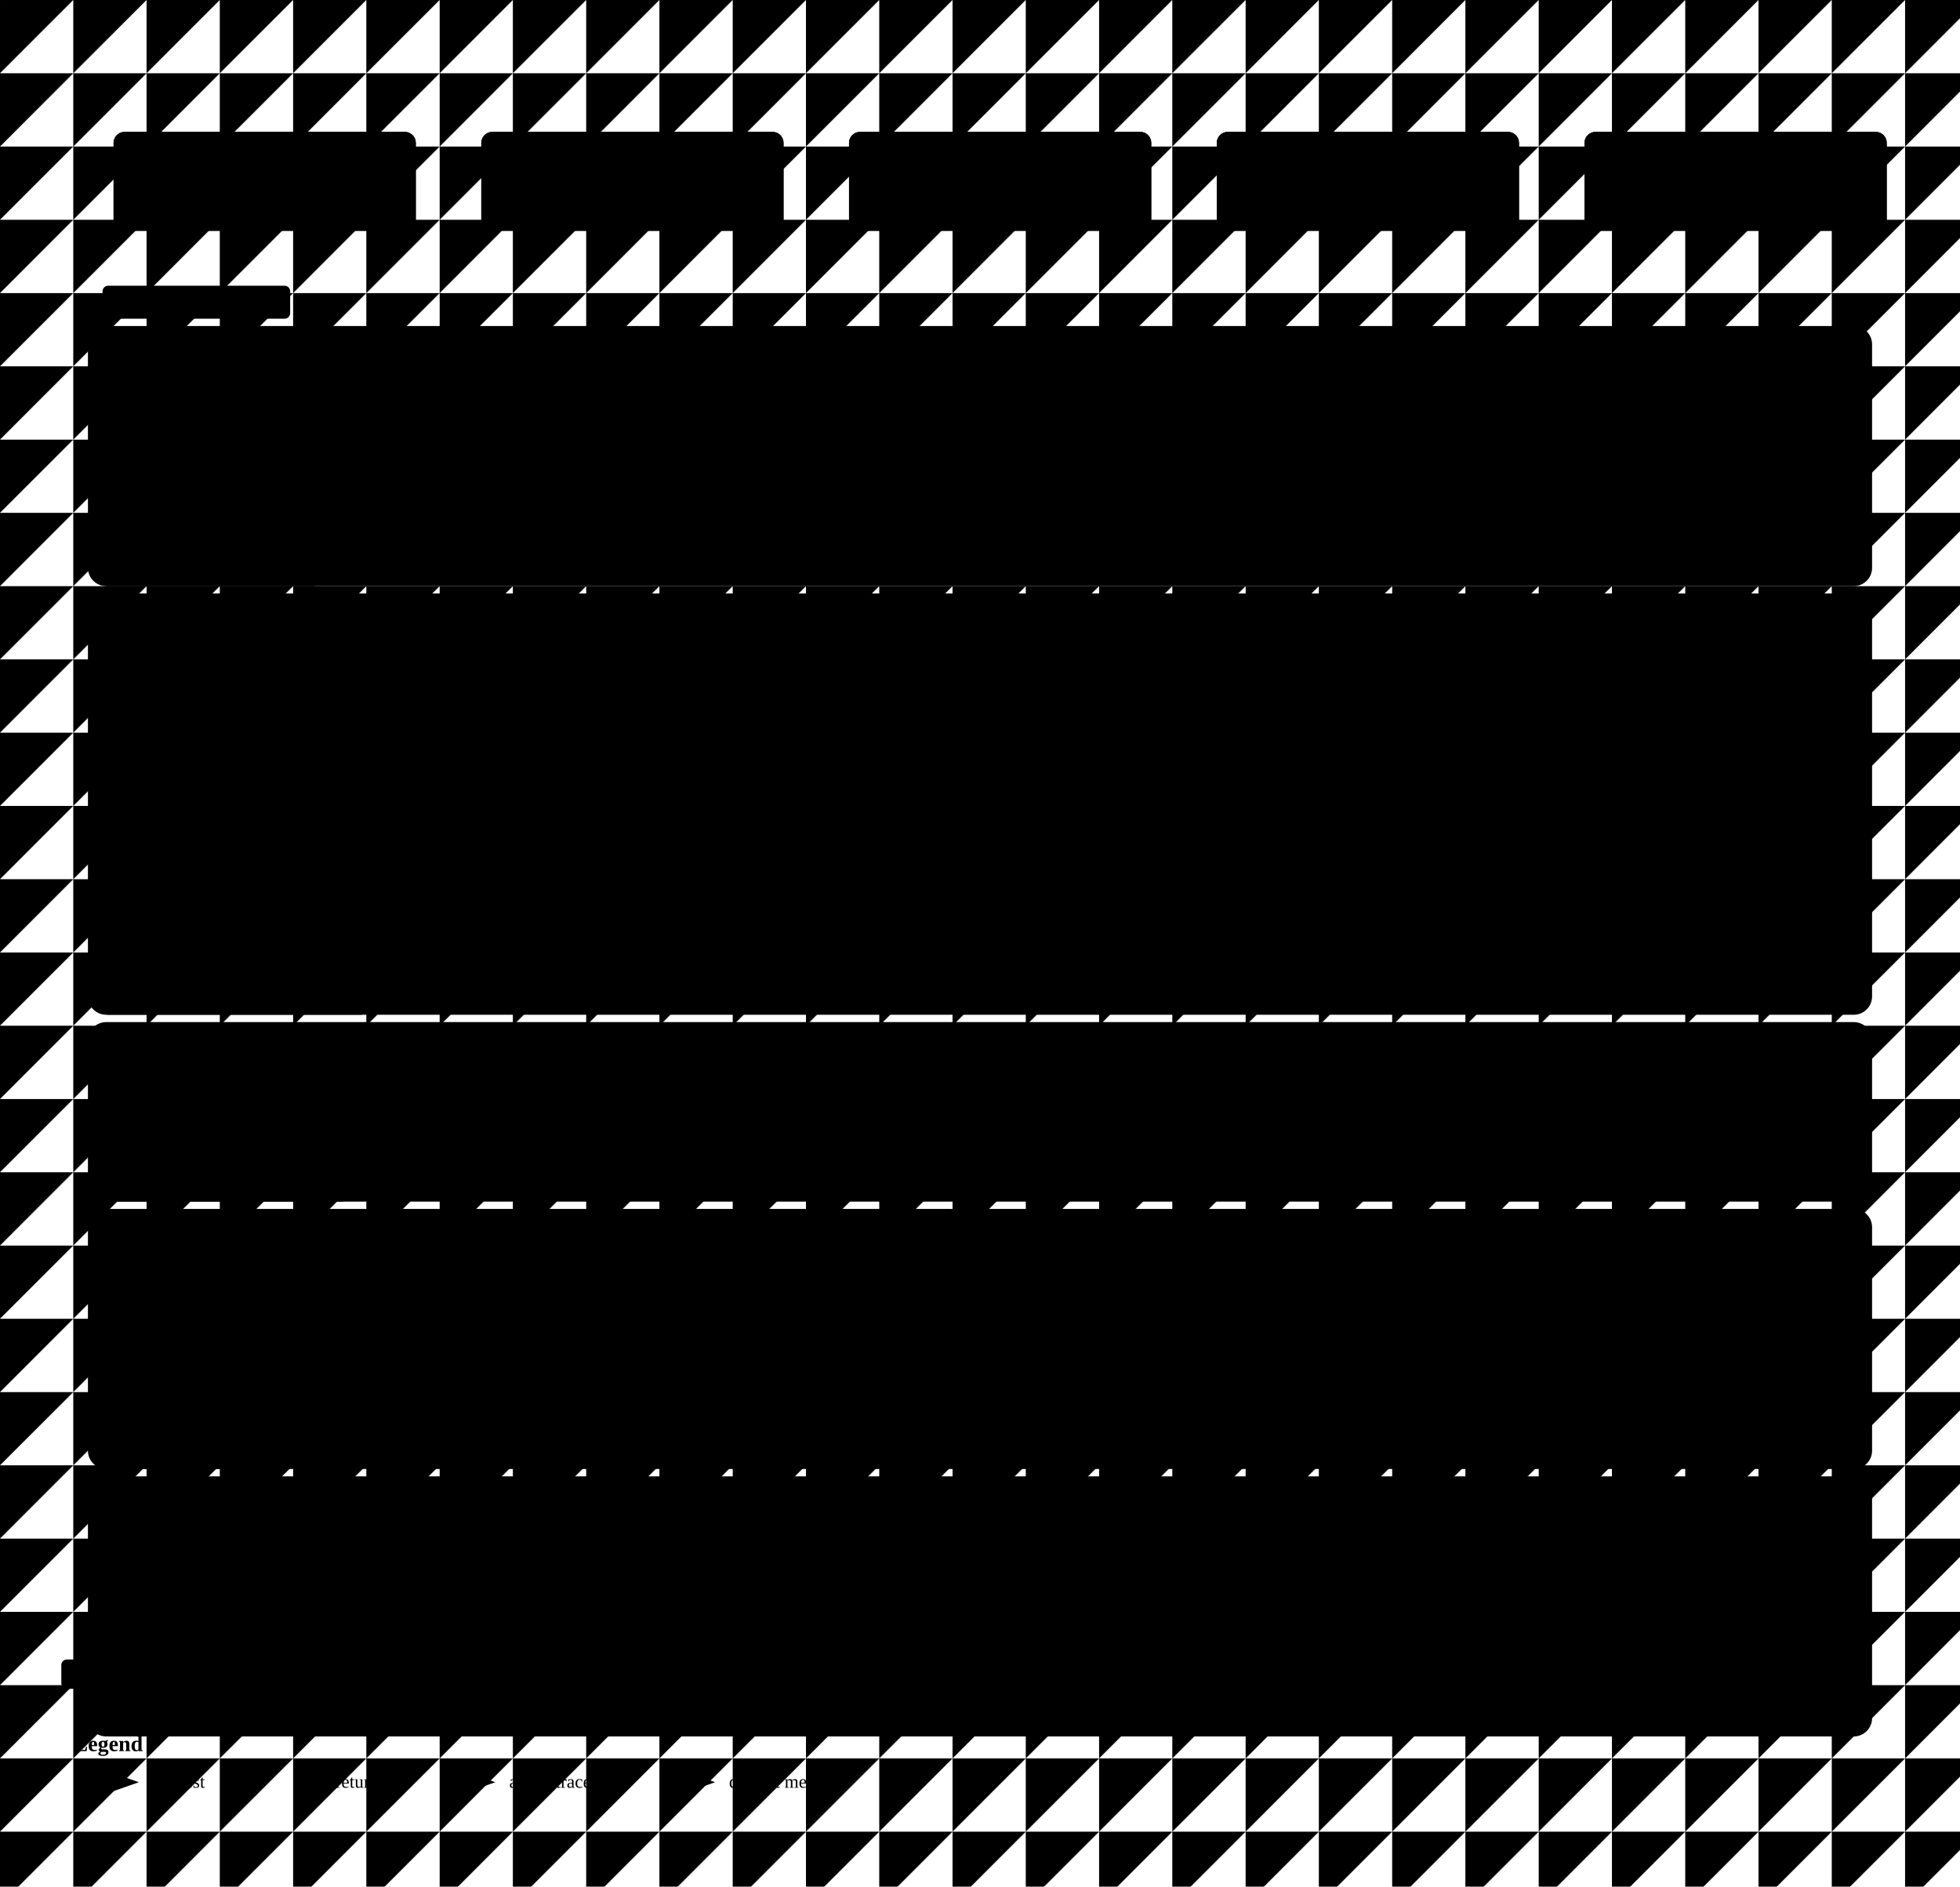
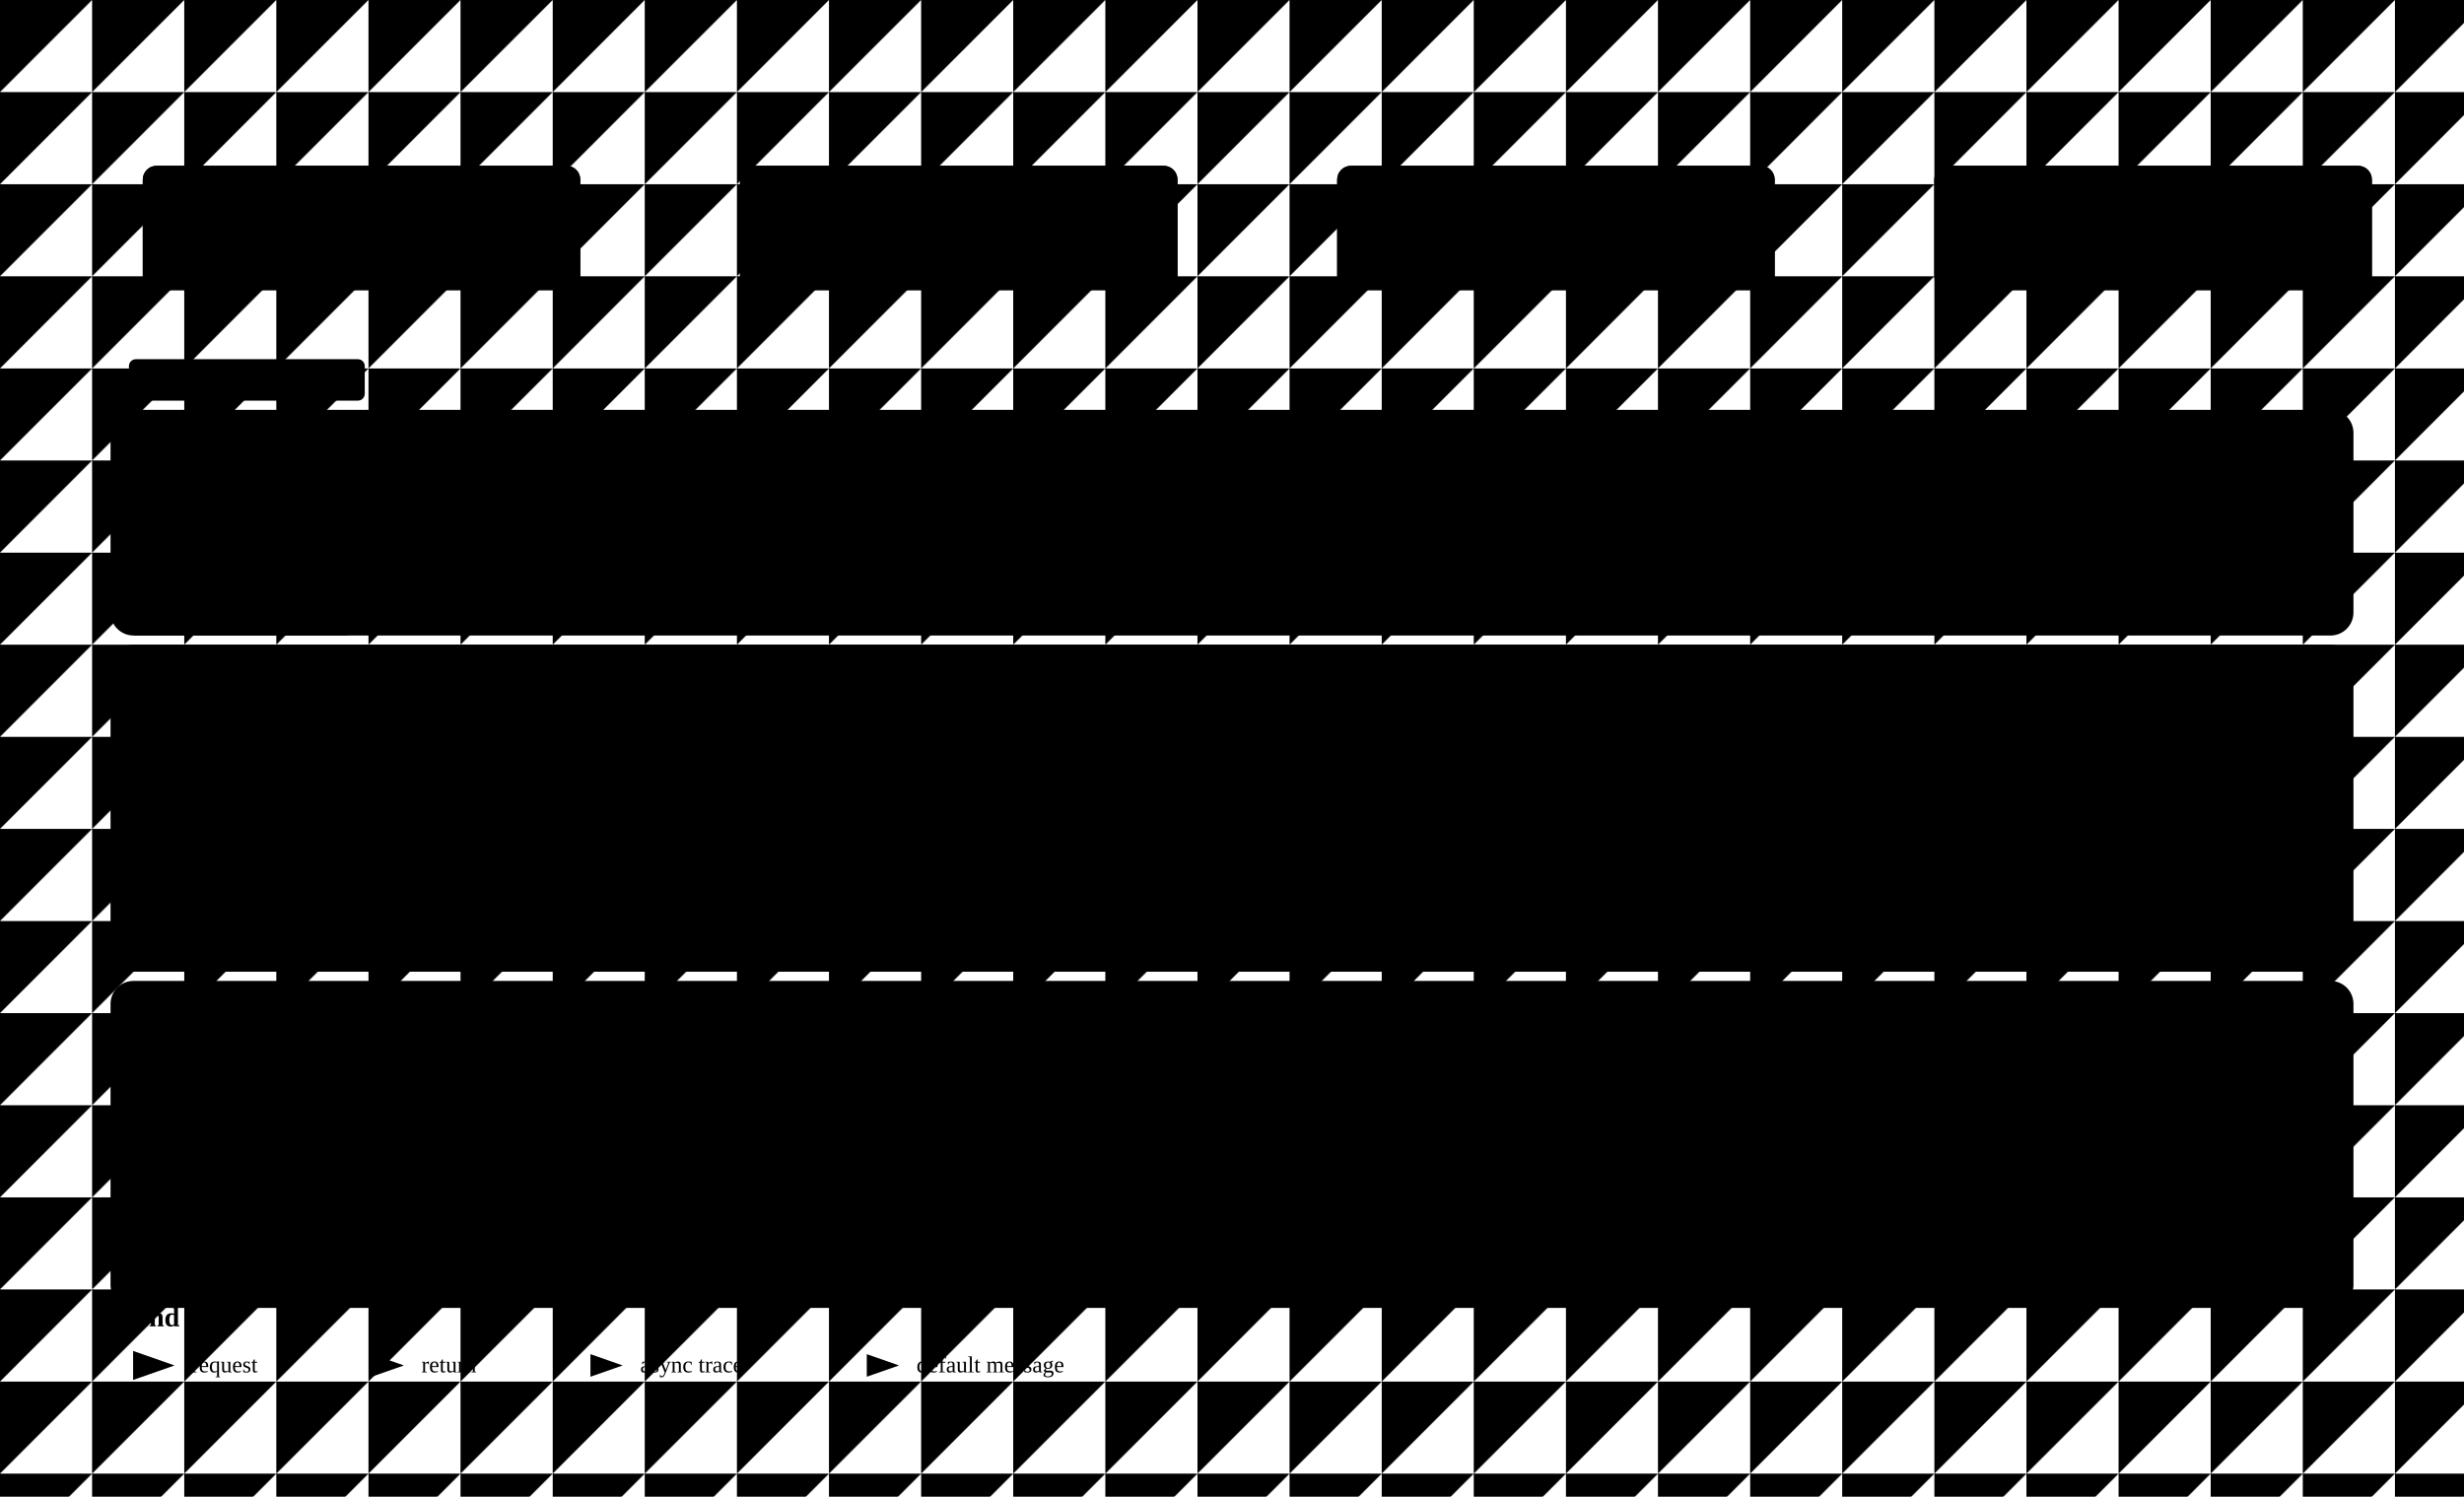
- <svg class="archify" preserveAspectRatio="xMidYMid meet" viewBox="0 0 1070 1030" role="img" lang="en" aria-labelledby="seq-desktop-input-archify-diagram-title seq-desktop-input-archify-diagram-description">
+ <svg class="archify" preserveAspectRatio="xMidYMid meet" viewBox="0 0 1070 650" role="img" lang="en" aria-labelledby="seq-desktop-input-archify-diagram-title seq-desktop-input-archify-diagram-description">
  <defs>
    <marker id="seq-desktop-input-arrowhead" markerWidth="10" markerHeight="7" refX="9" refY="3.5" orient="auto">
      <polygon points="0 0, 10 3.5, 0 7" class="m-default" />
    </marker>
    <marker id="seq-desktop-input-arrowhead-emphasis" markerWidth="10" markerHeight="7" refX="9" refY="3.5" orient="auto">
      <polygon points="0 0, 10 3.5, 0 7" class="m-emphasis" />
    </marker>
    <marker id="seq-desktop-input-arrowhead-security" markerWidth="10" markerHeight="7" refX="9" refY="3.5" orient="auto">
      <polygon points="0 0, 10 3.5, 0 7" class="m-security" />
    </marker>
    <marker id="seq-desktop-input-arrowhead-dashed" markerWidth="10" markerHeight="7" refX="9" refY="3.5" orient="auto">
      <polygon points="0 0, 10 3.5, 0 7" class="m-dashed" />
    </marker>
    <pattern id="seq-desktop-input-grid" width="40" height="40" patternUnits="userSpaceOnUse">
      <path d="M 40 0 L 0 0 0 40" class="c-grid" stroke-width="0.5" />
    </pattern>
  </defs>
  <rect width="100%" height="100%" fill="url(#seq-desktop-input-grid)" />
-   <rect data-graph-role="structural-frame" data-composition-frame-kind="segment" data-composition-frame-id="seq-desktop-input-0" x="48" y="178" width="974" height="142" rx="10" class="c-lane" stroke-width="1" />
-   <rect data-graph-role="structural-frame" data-composition-frame-kind="segment" data-composition-frame-id="seq-desktop-input-1" x="48" y="324" width="974" height="230" rx="10" class="c-lane" stroke-width="1" />
-   <rect data-graph-role="structural-frame" data-composition-frame-kind="segment" data-composition-frame-id="seq-desktop-input-2" x="48" y="558" width="974" height="98" rx="10" class="c-lane" stroke-width="1" />
-   <rect data-graph-role="structural-frame" data-composition-frame-kind="segment" data-composition-frame-id="seq-desktop-input-3" x="48" y="660" width="974" height="142" rx="10" class="c-lane" stroke-width="1" />
-   <rect data-graph-role="structural-frame" data-composition-frame-kind="segment" data-composition-frame-id="seq-desktop-input-4" x="48" y="806" width="974" height="142" rx="10" class="c-lane" stroke-width="1" />
-   <path d="M 144.5 142 L 144.5 965" class="a-default" stroke-width="0.8" stroke-dasharray="3,7" />
-   <path d="M 345.25 142 L 345.25 965" class="a-default" stroke-width="0.8" stroke-dasharray="3,7" />
-   <path d="M 546 142 L 546 965" class="a-default" stroke-width="0.8" stroke-dasharray="3,7" />
-   <path d="M 746.75 142 L 746.75 965" class="a-default" stroke-width="0.8" stroke-dasharray="3,7" />
-   <path d="M 947.5 142 L 947.5 965" class="a-default" stroke-width="0.8" stroke-dasharray="3,7" />
+   <rect data-graph-role="structural-frame" data-composition-frame-kind="segment" data-composition-frame-id="seq-desktop-input-0" x="48" y="178" width="974" height="98" rx="10" class="c-lane" stroke-width="1" />
+   <rect data-graph-role="structural-frame" data-composition-frame-kind="segment" data-composition-frame-id="seq-desktop-input-1" x="48" y="280" width="974" height="142" rx="10" class="c-lane" stroke-width="1" />
+   <rect data-graph-role="structural-frame" data-composition-frame-kind="segment" data-composition-frame-id="seq-desktop-input-2" x="48" y="426" width="974" height="142" rx="10" class="c-lane" stroke-width="1" />
+   <path d="M 157 142 L 157 585" class="a-default" stroke-width="0.8" stroke-dasharray="3,7" />
+   <path d="M 416.333 142 L 416.333 585" class="a-default" stroke-width="0.8" stroke-dasharray="3,7" />
+   <path d="M 675.667 142 L 675.667 585" class="a-default" stroke-width="0.8" stroke-dasharray="3,7" />
+   <path d="M 935 142 L 935 585" class="a-default" stroke-width="0.8" stroke-dasharray="3,7" />
  <g data-edge-from="user" data-edge-to="dispatcher" data-edge-label="select control profile" data-edge-key="0">
-     <path data-composition-edge-from="user" data-composition-edge-to="dispatcher" data-composition-points="151.5,210;338.25,210" d="M 151.5 210 L 338.25 210" class="a-emphasis" stroke-width="1.8" marker-end="url(#seq-desktop-input-arrowhead-emphasis)" />
+     <path data-composition-edge-from="user" data-composition-edge-to="dispatcher" data-composition-points="164,210;409.3333333333333,210" d="M 164 210 L 409.333 210" class="a-emphasis" stroke-width="1.8" marker-end="url(#seq-desktop-input-arrowhead-emphasis)" />
    <g data-detail="context">
-       <rect x="181.675" y="190" width="126.4" height="16" rx="3" class="c-mask" />
-       <text x="244.875" y="200" class="t-backend" font-size="9" text-anchor="middle">select control profile</text>
+       <rect x="223.467" y="190" width="126.4" height="16" rx="3" class="c-mask" />
+       <text x="286.667" y="200" class="t-backend" font-size="9" text-anchor="middle">select control profile</text>
    </g>
  </g>
-   <g data-edge-from="dispatcher" data-edge-to="profile" data-edge-label="load mappings" data-edge-key="1">
-     <path data-composition-edge-from="dispatcher" data-composition-edge-to="profile" data-composition-points="352.25,254;539,254" d="M 352.25 254 L 539 254" class="a-default" stroke-width="1.4" marker-end="url(#seq-desktop-input-arrowhead)" />
+   <g data-edge-from="dispatcher" data-edge-to="profile" data-edge-label="load mappings; no input or device commands" data-edge-key="1">
+     <path data-composition-edge-from="dispatcher" data-composition-edge-to="profile" data-composition-points="423.3333333333333,254;668.6666666666666,254" d="M 423.333 254 L 668.667 254" class="a-default" stroke-width="1.4" marker-end="url(#seq-desktop-input-arrowhead)" />
    <g data-detail="context">
-       <rect x="405.825" y="234" width="79.6" height="16" rx="3" class="c-mask" />
-       <text x="445.625" y="244" class="t-backend" font-size="9" text-anchor="middle">load mappings</text>
+       <rect x="430.8" y="234" width="230.4" height="16" rx="3" class="c-mask" />
+       <text x="546" y="244" class="t-backend" font-size="9" text-anchor="middle">load mappings; no input or device commands</text>
    </g>
  </g>
-   <g data-edge-from="profile" data-edge-to="dispatcher" data-edge-label="bindings (zero device commands)" data-edge-key="2">
-     <path data-composition-edge-from="profile" data-composition-edge-to="dispatcher" data-composition-points="539,298;352.25,298" d="M 539 298 L 352.25 298" class="a-default" stroke-width="1.4" stroke-dasharray="3,5" marker-end="url(#seq-desktop-input-arrowhead)" />
+   <g data-edge-from="user" data-edge-to="dispatcher" data-edge-label="fresh qualified mouse press" data-edge-key="2">
+     <path data-composition-edge-from="user" data-composition-edge-to="dispatcher" data-composition-points="164,312;409.3333333333333,312" d="M 164 312 L 409.333 312" class="a-emphasis" stroke-width="1.8" marker-end="url(#seq-desktop-input-arrowhead-emphasis)" />
    <g data-detail="context">
-       <rect x="359.025" y="278" width="173.2" height="16" rx="3" class="c-mask" />
-       <text x="445.625" y="288" class="t-muted" font-size="9" text-anchor="middle">bindings (zero device commands)</text>
+       <rect x="210.467" y="292" width="152.4" height="16" rx="3" class="c-mask" />
+       <text x="286.667" y="302" class="t-backend" font-size="9" text-anchor="middle">fresh qualified mouse press</text>
    </g>
  </g>
-   <g data-edge-from="user" data-edge-to="dispatcher" data-edge-label="Big B press (hold)" data-edge-key="3">
-     <path data-composition-edge-from="user" data-composition-edge-to="dispatcher" data-composition-points="151.5,356;338.25,356" d="M 151.5 356 L 338.25 356" class="a-emphasis" stroke-width="1.8" marker-end="url(#seq-desktop-input-arrowhead-emphasis)" />
+   <g data-edge-from="dispatcher" data-edge-to="profile" data-edge-label="resolve control, app scope and action" data-edge-key="3">
+     <path data-composition-edge-from="dispatcher" data-composition-edge-to="profile" data-composition-points="423.3333333333333,356;668.6666666666666,356" d="M 423.333 356 L 668.667 356" class="a-default" stroke-width="1.4" marker-end="url(#seq-desktop-input-arrowhead)" />
    <g data-detail="context">
-       <rect x="192.075" y="336" width="105.6" height="16" rx="3" class="c-mask" />
-       <text x="244.875" y="346" class="t-backend" font-size="9" text-anchor="middle">Big B press (hold)</text>
+       <rect x="443.8" y="336" width="204.4" height="16" rx="3" class="c-mask" />
+       <text x="546" y="346" class="t-backend" font-size="9" text-anchor="middle">resolve control, app scope and action</text>
    </g>
  </g>
-   <g data-edge-from="dispatcher" data-edge-to="wispr" data-edge-label="invoke qualified dictation binding" data-edge-key="4">
-     <path data-composition-edge-from="dispatcher" data-composition-edge-to="wispr" data-composition-points="352.25,400;739.75,400" d="M 352.25 400 L 739.75 400" class="a-emphasis" stroke-width="1.8" marker-end="url(#seq-desktop-input-arrowhead-emphasis)" />
+   <g data-edge-from="dispatcher" data-edge-to="app" data-edge-label="next attention task · command menu · previous task · next task" data-edge-key="4">
+     <path data-composition-edge-from="dispatcher" data-composition-edge-to="app" data-composition-points="423.3333333333333,400;928,400" d="M 423.333 400 L 928 400" class="a-emphasis" stroke-width="1.8" marker-end="url(#seq-desktop-input-arrowhead-emphasis)" />
    <g data-detail="context">
-       <rect x="451.6" y="380" width="188.8" height="16" rx="3" class="c-mask" />
-       <text x="546" y="390" class="t-backend" font-size="9" text-anchor="middle">invoke qualified dictation binding</text>
+       <rect x="508.467" y="380" width="334.4" height="16" rx="3" class="c-mask" />
+       <text x="675.667" y="390" class="t-backend" font-size="9" text-anchor="middle">next attention task · command menu · previous task · next task</text>
+     </g>
+     <text data-detail="fine" x="435.333" y="418" class="t-dim" font-size="7">exactly one action per deliberate press</text>
+   </g>
+   <g data-edge-from="dispatcher" data-edge-to="app" data-edge-label="outside Codex → ordinary mouse behavior" data-edge-key="5">
+     <path data-composition-edge-from="dispatcher" data-composition-edge-to="app" data-composition-points="423.3333333333333,458;928,458" d="M 423.333 458 L 928 458" class="a-dashed" stroke-width="1.4" marker-end="url(#seq-desktop-input-arrowhead-dashed)" />
+     <g data-detail="context">
+       <rect x="568.267" y="438" width="214.8" height="16" rx="3" class="c-mask" />
+       <text x="675.667" y="448" class="t-messagebus" font-size="9" text-anchor="middle">outside Codex → ordinary mouse behavior</text>
    </g>
  </g>
-   <g data-edge-from="user" data-edge-to="dispatcher" data-edge-label="Big B release" data-edge-key="5">
-     <path data-composition-edge-from="user" data-composition-edge-to="dispatcher" data-composition-points="151.5,444;338.25,444" d="M 151.5 444 L 338.25 444" class="a-emphasis" stroke-width="1.8" marker-end="url(#seq-desktop-input-arrowhead-emphasis)" />
+   <g data-edge-from="dispatcher" data-edge-to="profile" data-edge-label="held / repeated / stale input → no duplicate or replay" data-edge-key="6">
+     <path data-composition-edge-from="dispatcher" data-composition-edge-to="profile" data-composition-points="423.3333333333333,502;668.6666666666666,502" d="M 423.333 502 L 668.667 502" class="a-dashed" stroke-width="1.4" marker-end="url(#seq-desktop-input-arrowhead-dashed)" />
    <g data-detail="context">
-       <rect x="205.075" y="424" width="79.6" height="16" rx="3" class="c-mask" />
-       <text x="244.875" y="434" class="t-backend" font-size="9" text-anchor="middle">Big B release</text>
+       <rect x="399.6" y="482" width="292.8" height="16" rx="3" class="c-mask" />
+       <text x="546" y="492" class="t-messagebus" font-size="9" text-anchor="middle">held / repeated / stale input → no duplicate or replay</text>
    </g>
  </g>
-   <g data-edge-from="dispatcher" data-edge-to="wispr" data-edge-label="release binding" data-edge-key="6">
-     <path data-composition-edge-from="dispatcher" data-composition-edge-to="wispr" data-composition-points="352.25,488;739.75,488" d="M 352.25 488 L 739.75 488" class="a-emphasis" stroke-width="1.8" marker-end="url(#seq-desktop-input-arrowhead-emphasis)" />
+   <g data-edge-from="dispatcher" data-edge-to="user" data-edge-label="report dispatch separately from app success" data-edge-key="7">
+     <path data-composition-edge-from="dispatcher" data-composition-edge-to="user" data-composition-points="409.3333333333333,546;164,546" d="M 409.333 546 L 164 546" class="a-default" stroke-width="1.4" stroke-dasharray="3,5" marker-end="url(#seq-desktop-input-arrowhead)" />
    <g data-detail="context">
-       <rect x="501" y="468" width="90" height="16" rx="3" class="c-mask" />
-       <text x="546" y="478" class="t-backend" font-size="9" text-anchor="middle">release binding</text>
-     </g>
-   </g>
-   <g data-edge-from="wispr" data-edge-to="app" data-edge-label="insert text; no automatic Enter" data-edge-key="7">
-     <path data-composition-edge-from="wispr" data-composition-edge-to="app" data-composition-points="753.75,532;940.5,532" d="M 753.75 532 L 940.5 532" class="a-default" stroke-width="1.4" stroke-dasharray="3,5" marker-end="url(#seq-desktop-input-arrowhead)" />
-     <g data-detail="context">
-       <rect x="760.525" y="512" width="173.2" height="16" rx="3" class="c-mask" />
-       <text x="847.125" y="522" class="t-muted" font-size="9" text-anchor="middle">insert text; no automatic Enter</text>
-     </g>
-   </g>
-   <g data-edge-from="user" data-edge-to="dispatcher" data-edge-label="fresh Big A press" data-edge-key="8">
-     <path data-composition-edge-from="user" data-composition-edge-to="dispatcher" data-composition-points="151.5,590;338.25,590" d="M 151.5 590 L 338.25 590" class="a-emphasis" stroke-width="1.8" marker-end="url(#seq-desktop-input-arrowhead-emphasis)" />
-     <g data-detail="context">
-       <rect x="194.675" y="570" width="100.4" height="16" rx="3" class="c-mask" />
-       <text x="244.875" y="580" class="t-backend" font-size="9" text-anchor="middle">fresh Big A press</text>
-     </g>
-   </g>
-   <g data-edge-from="dispatcher" data-edge-to="app" data-edge-label="send configured Enter action" data-edge-key="9">
-     <path data-composition-edge-from="dispatcher" data-composition-edge-to="app" data-composition-points="352.25,634;940.5,634" d="M 352.25 634 L 940.5 634" class="a-emphasis" stroke-width="1.8" marker-end="url(#seq-desktop-input-arrowhead-emphasis)" />
-     <g data-detail="context">
-       <rect x="567.575" y="614" width="157.6" height="16" rx="3" class="c-mask" />
-       <text x="646.375" y="624" class="t-backend" font-size="9" text-anchor="middle">send configured Enter action</text>
-     </g>
-   </g>
-   <g data-edge-from="user" data-edge-to="dispatcher" data-edge-label="fresh mapped mouse press" data-edge-key="10">
-     <path data-composition-edge-from="user" data-composition-edge-to="dispatcher" data-composition-points="151.5,692;338.25,692" d="M 151.5 692 L 338.25 692" class="a-emphasis" stroke-width="1.8" marker-end="url(#seq-desktop-input-arrowhead-emphasis)" />
-     <g data-detail="context">
-       <rect x="176.475" y="672" width="136.8" height="16" rx="3" class="c-mask" />
-       <text x="244.875" y="682" class="t-backend" font-size="9" text-anchor="middle">fresh mapped mouse press</text>
-     </g>
-   </g>
-   <g data-edge-from="dispatcher" data-edge-to="profile" data-edge-label="resolve app scope + action" data-edge-key="11">
-     <path data-composition-edge-from="dispatcher" data-composition-edge-to="profile" data-composition-points="352.25,736;539,736" d="M 352.25 736 L 539 736" class="a-default" stroke-width="1.4" marker-end="url(#seq-desktop-input-arrowhead)" />
-     <g data-detail="context">
-       <rect x="372.025" y="716" width="147.2" height="16" rx="3" class="c-mask" />
-       <text x="445.625" y="726" class="t-backend" font-size="9" text-anchor="middle">resolve app scope + action</text>
-     </g>
-   </g>
-   <g data-edge-from="dispatcher" data-edge-to="app" data-edge-label="next attention task · command menu · previous task · next task" data-edge-key="12">
-     <path data-composition-edge-from="dispatcher" data-composition-edge-to="app" data-composition-points="352.25,780;940.5,780" d="M 352.25 780 L 940.5 780" class="a-emphasis" stroke-width="1.8" marker-end="url(#seq-desktop-input-arrowhead-emphasis)" />
-     <g data-detail="context">
-       <rect x="479.175" y="760" width="334.4" height="16" rx="3" class="c-mask" />
-       <text x="646.375" y="770" class="t-backend" font-size="9" text-anchor="middle">next attention task · command menu · previous task · next task</text>
-     </g>
-     <text data-detail="fine" x="364.25" y="798" class="t-dim" font-size="7">exactly one action per deliberate press</text>
-   </g>
-   <g data-edge-from="dispatcher" data-edge-to="app" data-edge-label="outside Codex → ordinary mouse behavior passes through" data-edge-key="13">
-     <path data-composition-edge-from="dispatcher" data-composition-edge-to="app" data-composition-points="352.25,838;940.5,838" d="M 352.25 838 L 940.5 838" class="a-dashed" stroke-width="1.4" marker-end="url(#seq-desktop-input-arrowhead-dashed)" />
-     <g data-detail="context">
-       <rect x="499.975" y="818" width="292.8" height="16" rx="3" class="c-mask" />
-       <text x="646.375" y="828" class="t-messagebus" font-size="9" text-anchor="middle">outside Codex → ordinary mouse behavior passes through</text>
-     </g>
-   </g>
-   <g data-edge-from="dispatcher" data-edge-to="profile" data-edge-label="held / repeated / stale input → no duplicate, no replay" data-edge-key="14">
-     <path data-composition-edge-from="dispatcher" data-composition-edge-to="profile" data-composition-points="352.25,882;539,882" d="M 352.25 882 L 539 882" class="a-dashed" stroke-width="1.4" marker-end="url(#seq-desktop-input-arrowhead-dashed)" />
-     <g data-detail="context">
-       <rect x="296.625" y="862" width="298" height="16" rx="3" class="c-mask" />
-       <text x="445.625" y="872" class="t-messagebus" font-size="9" text-anchor="middle">held / repeated / stale input → no duplicate, no replay</text>
-     </g>
-   </g>
-   <g data-edge-from="dispatcher" data-edge-to="user" data-edge-label="A/B editable in version 1; preset actions need a configured binding and service" data-edge-key="15">
-     <path data-composition-edge-from="dispatcher" data-composition-edge-to="user" data-composition-points="338.25,926;151.5,926" d="M 338.25 926 L 151.5 926" class="a-default" stroke-width="1.4" stroke-dasharray="3,5" marker-end="url(#seq-desktop-input-arrowhead)" />
-     <g data-detail="context">
-       <rect x="33.475" y="906" width="422.8" height="16" rx="3" class="c-mask" />
-       <text x="244.875" y="916" class="t-muted" font-size="9" text-anchor="middle">A/B editable in version 1; preset actions need a configured binding and service</text>
+       <rect x="168.867" y="526" width="235.6" height="16" rx="3" class="c-mask" />
+       <text x="286.667" y="536" class="t-muted" font-size="9" text-anchor="middle">report dispatch separately from app success</text>
    </g>
  </g>
  <g data-graph-role="segment-label" data-segment-id="seq-desktop-input-0">
    <rect x="56" y="156" width="102.4" height="18" rx="3" class="c-mask" />
    <text x="62" y="169" class="t-dim" font-size="9" font-weight="600">Profile selection</text>
  </g>
  <g data-graph-role="segment-label" data-segment-id="seq-desktop-input-1">
-     <rect x="56" y="302" width="118" height="18" rx="3" class="c-mask" />
-     <text x="62" y="315" class="t-dim" font-size="9" font-weight="600">Default B: dictation</text>
+     <rect x="56" y="258" width="97.2" height="18" rx="3" class="c-mask" />
+     <text x="62" y="271" class="t-dim" font-size="9" font-weight="600">One Codex action</text>
  </g>
  <g data-graph-role="segment-label" data-segment-id="seq-desktop-input-2">
-     <rect x="56" y="536" width="144" height="18" rx="3" class="c-mask" />
-     <text x="62" y="549" class="t-dim" font-size="9" font-weight="600">Default A: separate Enter</text>
+     <rect x="56" y="404" width="66" height="18" rx="3" class="c-mask" />
+     <text x="62" y="417" class="t-dim" font-size="9" font-weight="600">Boundaries</text>
  </g>
-   <g data-graph-role="segment-label" data-segment-id="seq-desktop-input-3">
-     <rect x="56" y="638" width="133.6" height="18" rx="3" class="c-mask" />
-     <text x="62" y="651" class="t-dim" font-size="9" font-weight="600">Mouse: one Codex action</text>
-   </g>
-   <g data-graph-role="segment-label" data-segment-id="seq-desktop-input-4">
-     <rect x="56" y="784" width="66" height="18" rx="3" class="c-mask" />
-     <text x="62" y="797" class="t-dim" font-size="9" font-weight="600">Boundaries</text>
-   </g>
-   <g id="seq-desktop-input-node-user" data-node-id="seq-desktop-input-user" data-node-label="User" tabindex="0" role="button" aria-label="Focus User, A/B · mapped mouse, Sequence participant" aria-pressed="false" data-node-kind="external" data-node-sublabel="A/B · mapped mouse" data-node-context="Sequence participant">
-     <rect x="62" y="72" width="165" height="54" rx="6" class="c-mask" />
-     <rect x="62" y="72" width="165" height="54" rx="6" class="c-external" stroke-width="1.5" />
+   <g id="seq-desktop-input-node-user" data-node-id="seq-desktop-input-user" data-node-label="User" tabindex="0" role="button" aria-label="Focus User, qualified N30 input, Sequence participant" aria-pressed="false" data-node-kind="external" data-node-sublabel="qualified N30 input" data-node-context="Sequence participant">
+     <rect x="62" y="72" width="190" height="54" rx="6" class="c-mask" />
+     <rect x="62" y="72" width="190" height="54" rx="6" class="c-external" stroke-width="1.5" />
    <g aria-hidden="true" data-semantic-sigil="external" class="semantic-sigil s-external" transform="translate(68 78) scale(0.6875)">
      <rect x="2.5" y="5" width="8.5" height="8" rx="1.5" />
      <path d="M8 2.5h5.5V8M13.5 2.5 7.5 8.5" />
    </g>
-     <text data-node-label="" data-detail-anchor="" x="144.5" y="94" class="t-primary" font-size="11" font-weight="600" text-anchor="middle">User</text>
-     <text data-detail="context" x="144.5" y="111" class="t-muted" font-size="7" text-anchor="middle">A/B · mapped mouse</text>
+     <text data-node-label="" data-detail-anchor="" x="157" y="94" class="t-primary" font-size="11" font-weight="600" text-anchor="middle">User</text>
+     <text data-detail="context" x="157" y="111" class="t-muted" font-size="7" text-anchor="middle">qualified N30 input</text>
  </g>
  <g id="seq-desktop-input-node-dispatcher" data-node-id="seq-desktop-input-dispatcher" data-node-label="Windows dispatcher" tabindex="0" role="button" aria-label="Focus Windows dispatcher, local, no hub, Sequence participant" aria-pressed="false" data-node-kind="backend" data-node-sublabel="local, no hub" data-node-context="Sequence participant">
-     <rect x="262.75" y="72" width="165" height="54" rx="6" class="c-mask" />
-     <rect x="262.75" y="72" width="165" height="54" rx="6" class="c-backend" stroke-width="1.5" />
-     <g aria-hidden="true" data-semantic-sigil="backend" class="semantic-sigil s-backend" transform="translate(268.75 78) scale(0.6875)">
+     <rect x="321.333" y="72" width="190" height="54" rx="6" class="c-mask" />
+     <rect x="321.333" y="72" width="190" height="54" rx="6" class="c-backend" stroke-width="1.5" />
+     <g aria-hidden="true" data-semantic-sigil="backend" class="semantic-sigil s-backend" transform="translate(327.3333 78) scale(0.6875)">
      <path d="M6 3 3 8l3 5M10 3l3 5-3 5" />
    </g>
-     <text data-node-label="" data-detail-anchor="" x="345.25" y="94" class="t-primary" font-size="11" font-weight="600" text-anchor="middle">Windows dispatcher</text>
-     <text data-detail="context" x="345.25" y="111" class="t-muted" font-size="7" text-anchor="middle">local, no hub</text>
+     <text data-node-label="" data-detail-anchor="" x="416.333" y="94" class="t-primary" font-size="11" font-weight="600" text-anchor="middle">Windows dispatcher</text>
+     <text data-detail="context" x="416.333" y="111" class="t-muted" font-size="7" text-anchor="middle">local, no hub</text>
  </g>
  <g id="seq-desktop-input-node-profile" data-node-id="seq-desktop-input-profile" data-node-label="Control profile" tabindex="0" role="button" aria-label="Focus Control profile, bindings + app scope, Sequence participant" aria-pressed="false" data-node-kind="database" data-node-sublabel="bindings + app scope" data-node-context="Sequence participant">
-     <rect x="463.5" y="72" width="165" height="54" rx="6" class="c-mask" />
-     <rect x="463.5" y="72" width="165" height="54" rx="6" class="c-database" stroke-width="1.5" />
-     <g aria-hidden="true" data-semantic-sigil="database" class="semantic-sigil s-database" transform="translate(469.5 78) scale(0.6875)">
+     <rect x="580.667" y="72" width="190" height="54" rx="6" class="c-mask" />
+     <rect x="580.667" y="72" width="190" height="54" rx="6" class="c-database" stroke-width="1.5" />
+     <g aria-hidden="true" data-semantic-sigil="database" class="semantic-sigil s-database" transform="translate(586.6667 78) scale(0.6875)">
      <ellipse cx="8" cy="4" rx="5" ry="2" />
      <path d="M3 4v8c0 1.1 2.2 2 5 2s5-.9 5-2V4M3 8c0 1.1 2.2 2 5 2s5-.9 5-2" />
    </g>
-     <text data-node-label="" data-detail-anchor="" x="546" y="94" class="t-primary" font-size="11" font-weight="600" text-anchor="middle">Control profile</text>
-     <text data-detail="context" x="546" y="111" class="t-muted" font-size="7" text-anchor="middle">bindings + app scope</text>
-   </g>
-   <g id="seq-desktop-input-node-wispr" data-node-id="seq-desktop-input-wispr" data-node-label="Wispr Flow" tabindex="0" role="button" aria-label="Focus Wispr Flow, own requirements, Sequence participant" aria-pressed="false" data-node-kind="external" data-node-sublabel="own requirements" data-node-context="Sequence participant">
-     <rect x="664.25" y="72" width="165" height="54" rx="6" class="c-mask" />
-     <rect x="664.25" y="72" width="165" height="54" rx="6" class="c-external" stroke-width="1.5" />
-     <g aria-hidden="true" data-semantic-sigil="external" class="semantic-sigil s-external" transform="translate(670.25 78) scale(0.6875)">
-       <rect x="2.5" y="5" width="8.5" height="8" rx="1.5" />
-       <path d="M8 2.5h5.5V8M13.5 2.5 7.5 8.5" />
-     </g>
-     <text data-node-label="" data-detail-anchor="" x="746.75" y="94" class="t-primary" font-size="11" font-weight="600" text-anchor="middle">Wispr Flow</text>
-     <text data-detail="context" x="746.75" y="111" class="t-muted" font-size="7" text-anchor="middle">own requirements</text>
+     <text data-node-label="" data-detail-anchor="" x="675.667" y="94" class="t-primary" font-size="11" font-weight="600" text-anchor="middle">Control profile</text>
+     <text data-detail="context" x="675.667" y="111" class="t-muted" font-size="7" text-anchor="middle">bindings + app scope</text>
  </g>
  <g id="seq-desktop-input-node-app" data-node-id="seq-desktop-input-app" data-node-label="Focused app" tabindex="0" role="button" aria-label="Focus Focused app, Codex or other, Sequence participant" aria-pressed="false" data-node-kind="frontend" data-node-sublabel="Codex or other" data-node-context="Sequence participant">
-     <rect x="865" y="72" width="165" height="54" rx="6" class="c-mask" />
-     <rect x="865" y="72" width="165" height="54" rx="6" class="c-frontend" stroke-width="1.5" />
-     <g aria-hidden="true" data-semantic-sigil="frontend" class="semantic-sigil s-frontend" transform="translate(871 78) scale(0.6875)">
+     <rect x="840" y="72" width="190" height="54" rx="6" class="c-mask" />
+     <rect x="840" y="72" width="190" height="54" rx="6" class="c-frontend" stroke-width="1.5" />
+     <g aria-hidden="true" data-semantic-sigil="frontend" class="semantic-sigil s-frontend" transform="translate(846 78) scale(0.6875)">
      <rect x="2" y="3" width="12" height="10" rx="2" />
      <path d="M2 6.5h12" />
      <circle cx="4.1" cy="4.8" r=".7" class="sigil-fill" />
      <circle cx="6.3" cy="4.8" r=".7" class="sigil-fill" />
    </g>
-     <text data-node-label="" data-detail-anchor="" x="947.5" y="94" class="t-primary" font-size="11" font-weight="600" text-anchor="middle">Focused app</text>
-     <text data-detail="context" x="947.5" y="111" class="t-muted" font-size="7" text-anchor="middle">Codex or other</text>
+     <text data-node-label="" data-detail-anchor="" x="935" y="94" class="t-primary" font-size="11" font-weight="600" text-anchor="middle">Focused app</text>
+     <text data-detail="context" x="935" y="111" class="t-muted" font-size="7" text-anchor="middle">Codex or other</text>
  </g>
  <g data-legend="">
-     <text x="40" y="956" class="t-primary" font-size="12" font-weight="650">Legend</text>
-     <g data-legend-semantic-kind="emphasis" data-legend-x="40" data-legend-baseline="976" data-legend-width="78">
-       <path d="M 40 973 L 74 973" class="a-emphasis" stroke-width="1.8" marker-end="url(#seq-desktop-input-arrowhead-emphasis)" />
-       <text x="83" y="976" class="t-muted" font-size="10" font-weight="500">request</text>
+     <text x="40" y="576" class="t-primary" font-size="12" font-weight="650">Legend</text>
+     <g data-legend-semantic-kind="emphasis" data-legend-x="40" data-legend-baseline="596" data-legend-width="78">
+       <path d="M 40 593 L 74 593" class="a-emphasis" stroke-width="1.8" marker-end="url(#seq-desktop-input-arrowhead-emphasis)" />
+       <text x="83" y="596" class="t-muted" font-size="10" font-weight="500">request</text>
    </g>
-     <g data-legend-semantic-kind="return" data-legend-x="140" data-legend-baseline="976" data-legend-width="73">
-       <path d="M 140 973 L 174 973" class="a-default" stroke-width="1.4" stroke-dasharray="3,5" marker-end="url(#seq-desktop-input-arrowhead)" />
-       <text x="183" y="976" class="t-muted" font-size="10" font-weight="500">return</text>
+     <g data-legend-semantic-kind="return" data-legend-x="140" data-legend-baseline="596" data-legend-width="73">
+       <path d="M 140 593 L 174 593" class="a-default" stroke-width="1.4" stroke-dasharray="3,5" marker-end="url(#seq-desktop-input-arrowhead)" />
+       <text x="183" y="596" class="t-muted" font-size="10" font-weight="500">return</text>
    </g>
-     <g data-legend-semantic-kind="dashed" data-legend-x="235" data-legend-baseline="976" data-legend-width="98">
-       <path d="M 235 973 L 269 973" class="a-dashed" stroke-width="1.4" marker-end="url(#seq-desktop-input-arrowhead-dashed)" />
-       <text x="278" y="976" class="t-muted" font-size="10" font-weight="500">async trace</text>
+     <g data-legend-semantic-kind="dashed" data-legend-x="235" data-legend-baseline="596" data-legend-width="98">
+       <path d="M 235 593 L 269 593" class="a-dashed" stroke-width="1.4" marker-end="url(#seq-desktop-input-arrowhead-dashed)" />
+       <text x="278" y="596" class="t-muted" font-size="10" font-weight="500">async trace</text>
    </g>
-     <g data-legend-semantic-kind="default" data-legend-x="355" data-legend-baseline="976" data-legend-width="118">
-       <path d="M 355 973 L 389 973" class="a-default" stroke-width="1.4" marker-end="url(#seq-desktop-input-arrowhead)" />
-       <text x="398" y="976" class="t-muted" font-size="10" font-weight="500">default message</text>
+     <g data-legend-semantic-kind="default" data-legend-x="355" data-legend-baseline="596" data-legend-width="118">
+       <path d="M 355 593 L 389 593" class="a-default" stroke-width="1.4" marker-end="url(#seq-desktop-input-arrowhead)" />
+       <text x="398" y="596" class="t-muted" font-size="10" font-weight="500">default message</text>
    </g>
  </g>
</svg>
